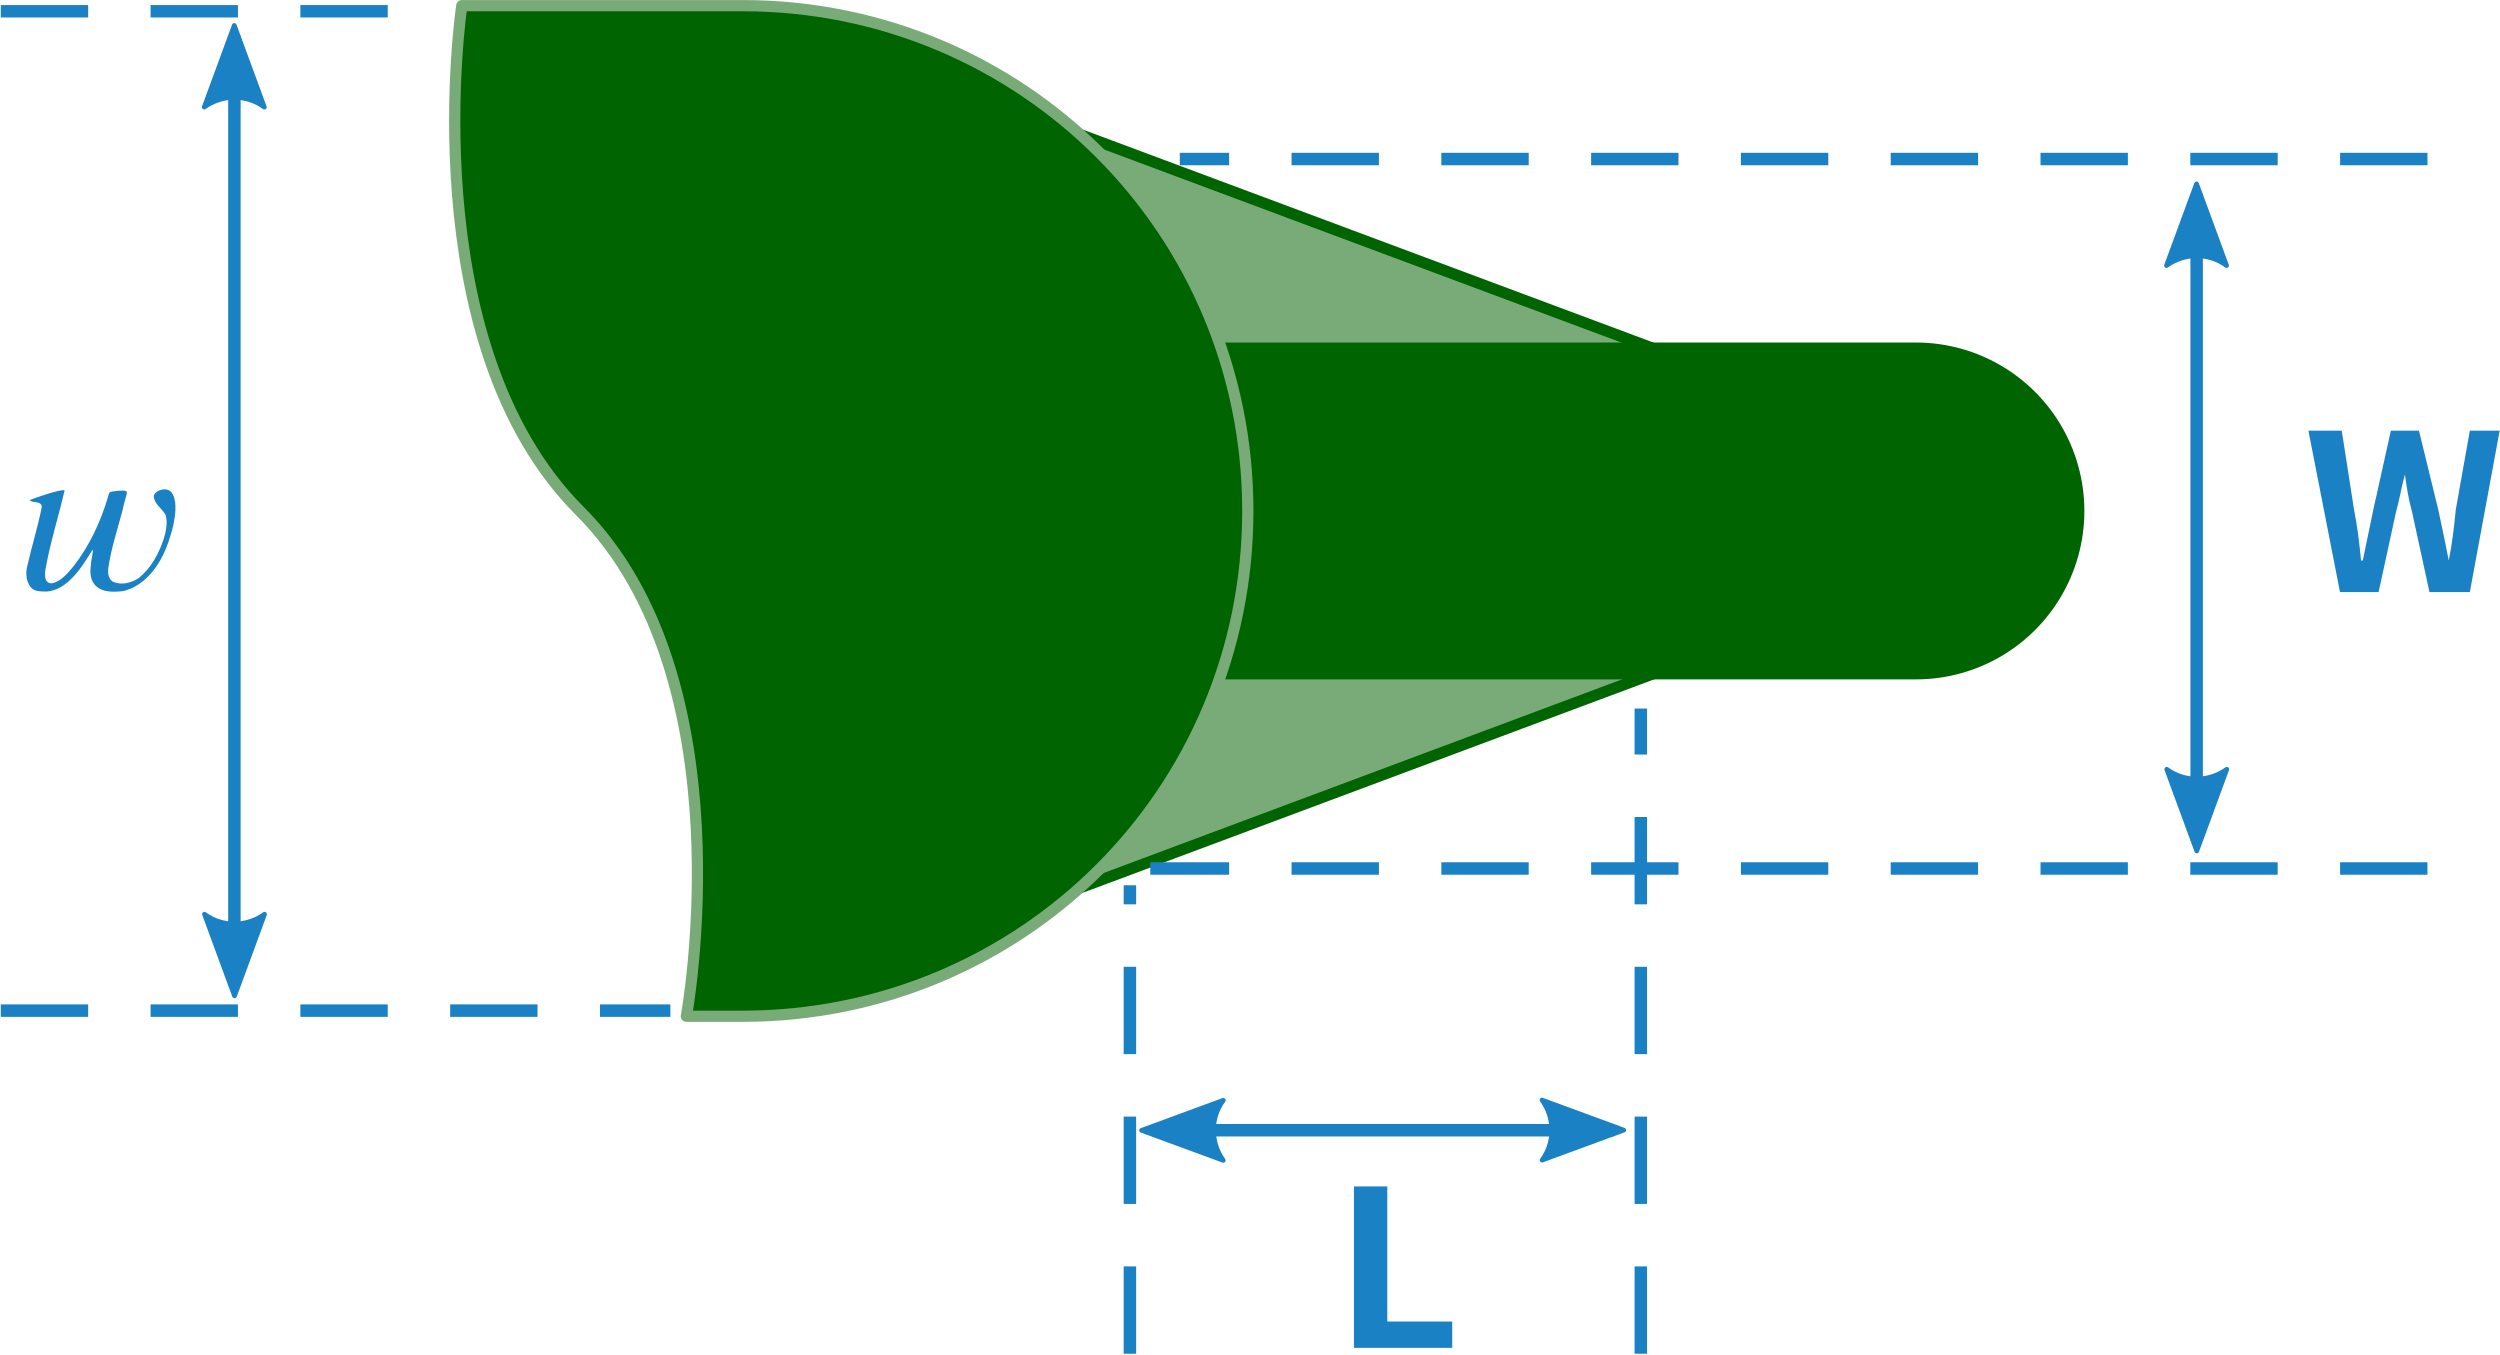
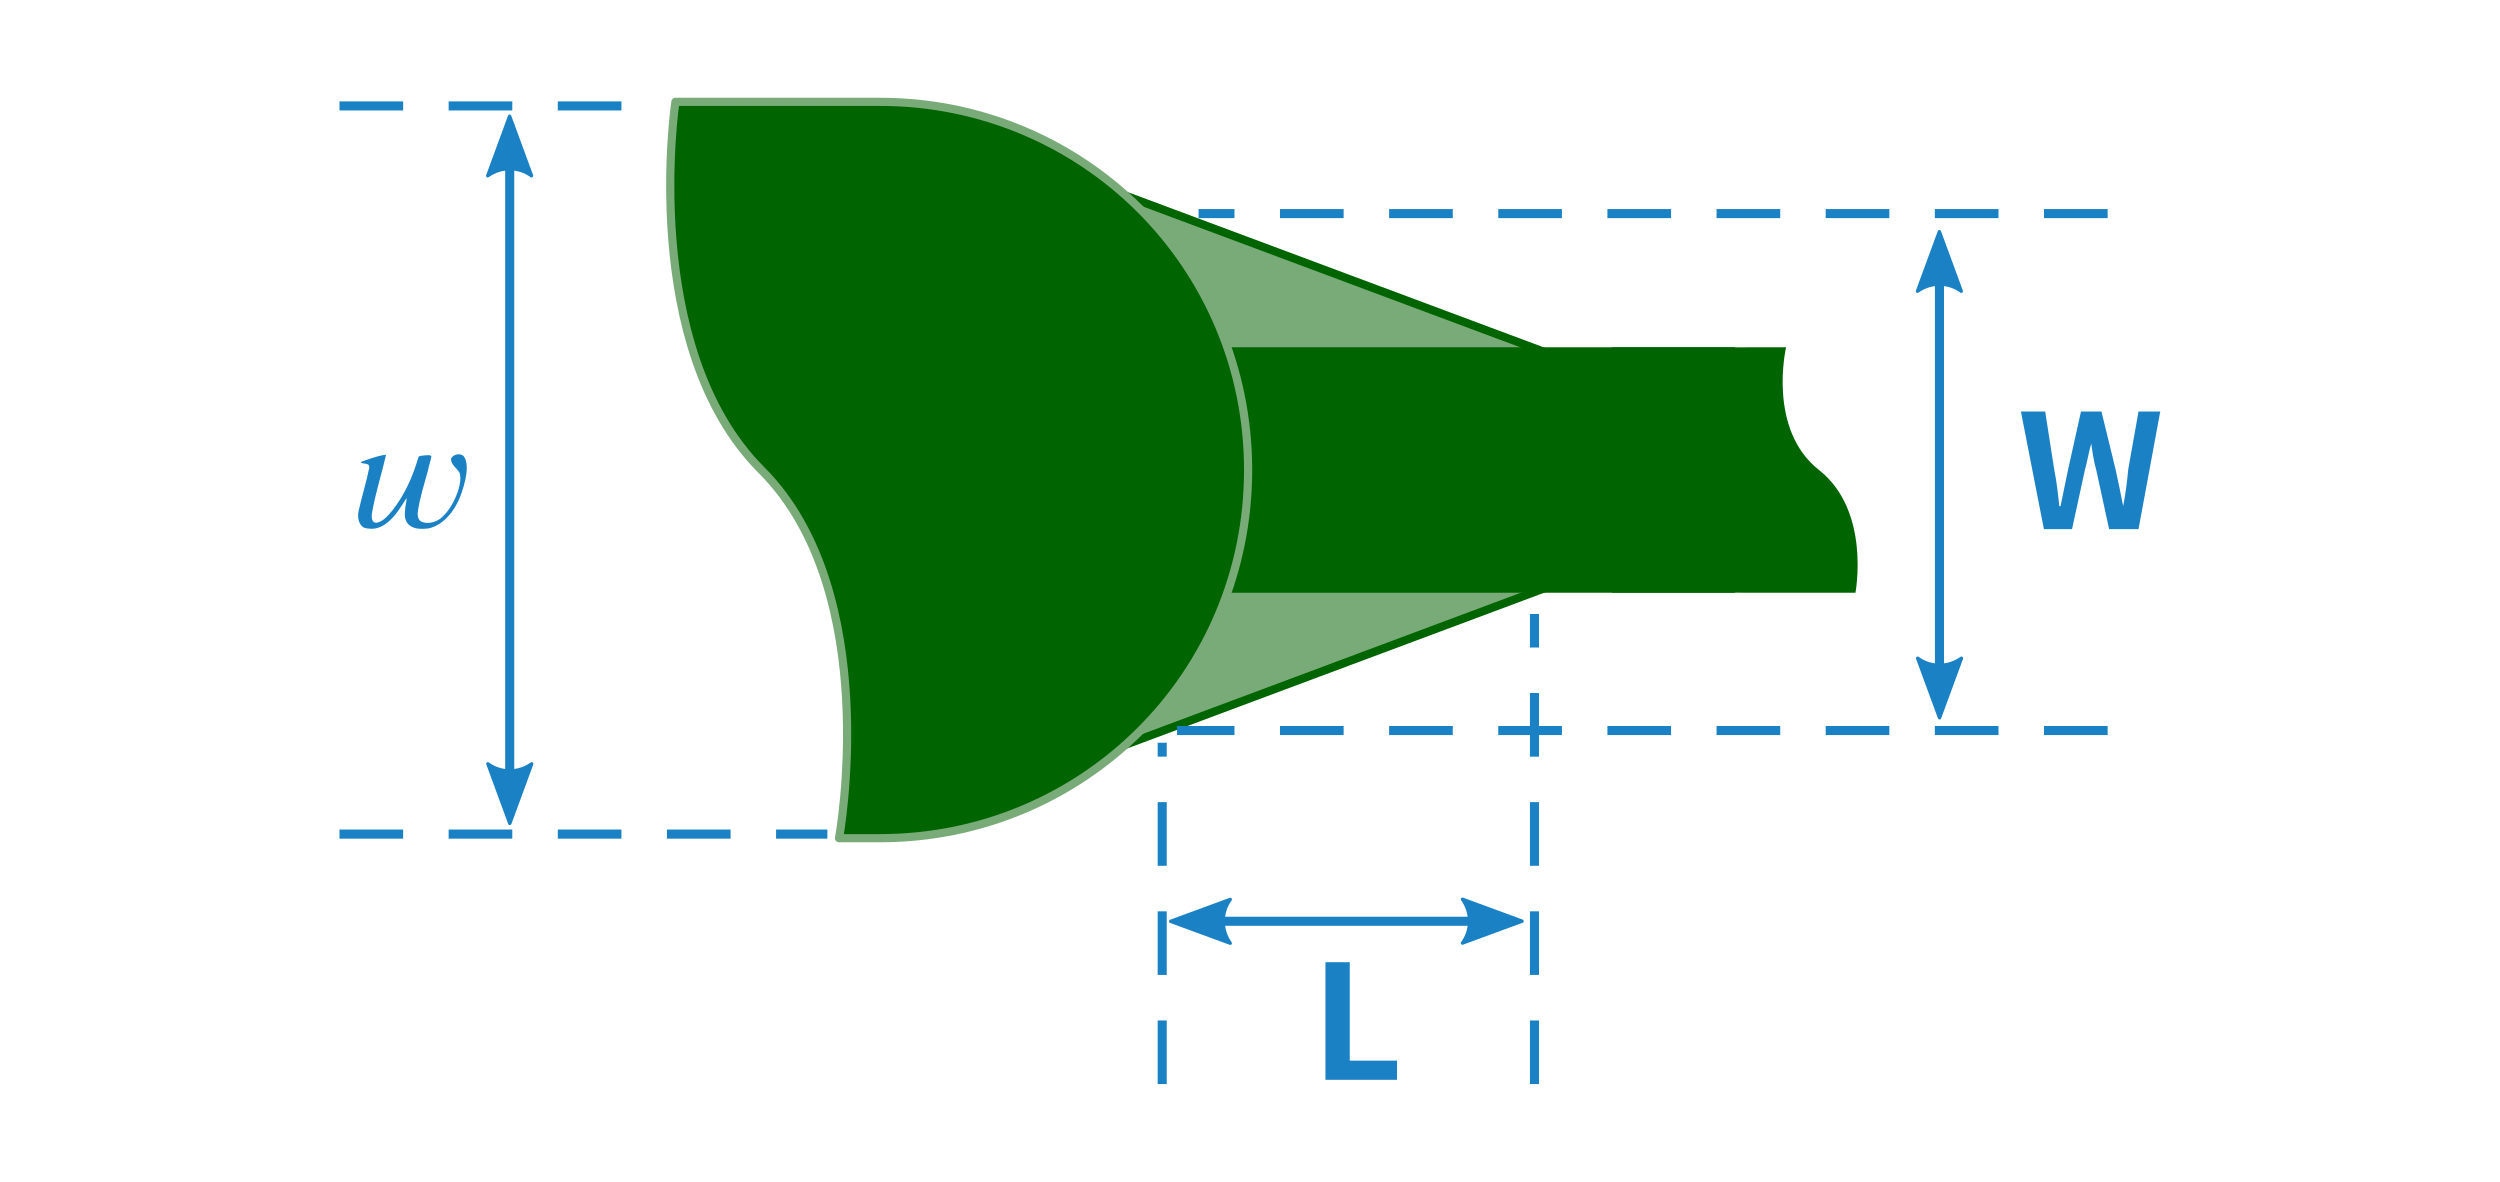
- <svg xmlns="http://www.w3.org/2000/svg" id="Слой_1" data-name="Слой 1" viewBox="0 0 22.264 12.062" version="1.1" width="200.373" height="108.562">
+ <svg xmlns="http://www.w3.org/2000/svg" id="Слой_1" data-name="Слой 1" viewBox="0 0 30.556 14.444" version="1.1" width="275" height="130">
  <defs id="defs159429">
    <marker style="overflow:visible" id="marker2044" refX="0" refY="0" orient="auto">
      <path transform="scale(-0.6)" d="M 8.719,4.034 -2.207,0.016 8.719,-4.002 c -1.745,2.372 -1.735,5.617 -6e-7,8.035 z" style="fill:#1a81c4;fill-opacity:1;fill-rule:evenodd;stroke:#1a81c4;stroke-width:0.625;stroke-linejoin:round;stroke-opacity:1" id="path2042" />
    </marker>
    <marker style="overflow:visible" id="marker2034" refX="0" refY="0" orient="auto">
      <path transform="scale(0.6)" d="M 8.719,4.034 -2.207,0.016 8.719,-4.002 c -1.745,2.372 -1.735,5.617 -6e-7,8.035 z" style="fill:#1a81c4;fill-opacity:1;fill-rule:evenodd;stroke:#1a81c4;stroke-width:0.625;stroke-linejoin:round;stroke-opacity:1" id="path2032" />
    </marker>
    <marker style="overflow:visible" id="marker1869" refX="0" refY="0" orient="auto">
      <path transform="scale(-0.6)" d="M 8.719,4.034 -2.207,0.016 8.719,-4.002 c -1.745,2.372 -1.735,5.617 -6e-7,8.035 z" style="fill:#1a81c4;fill-opacity:1;fill-rule:evenodd;stroke:#1a81c4;stroke-width:0.625;stroke-linejoin:round;stroke-opacity:1" id="path1867" />
    </marker>
    <marker style="overflow:visible" id="marker1859" refX="0" refY="0" orient="auto">
      <path transform="scale(0.6)" d="M 8.719,4.034 -2.207,0.016 8.719,-4.002 c -1.745,2.372 -1.735,5.617 -6e-7,8.035 z" style="fill:#1a81c4;fill-opacity:1;fill-rule:evenodd;stroke:#1a81c4;stroke-width:0.625;stroke-linejoin:round;stroke-opacity:1" id="path1857" />
    </marker>
    <style id="style159427">.cls-1{fill:#1a81c4;}</style>
    <marker style="overflow:visible" id="marker1675" refX="0" refY="0" orient="auto">
      <path transform="scale(0.6)" d="M 8.719,4.034 -2.207,0.016 8.719,-4.002 c -1.745,2.372 -1.735,5.617 -6e-7,8.035 z" style="fill:#1a81c4;fill-opacity:1;fill-rule:evenodd;stroke:#1a81c4;stroke-width:0.625;stroke-linejoin:round;stroke-opacity:1" id="path1673" />
    </marker>
    <marker style="overflow:visible" id="marker2029" refX="0" refY="0" orient="auto">
      <path transform="scale(-0.6)" d="M 8.719,4.034 -2.207,0.016 8.719,-4.002 c -1.745,2.372 -1.735,5.617 -6e-7,8.035 z" style="fill:#1a81c4;fill-opacity:1;fill-rule:evenodd;stroke:#1a81c4;stroke-width:0.625;stroke-linejoin:round;stroke-opacity:1" id="path2027" />
    </marker>
    <marker style="overflow:visible" id="marker2034-9" refX="0" refY="0" orient="auto">
      <path transform="scale(0.6)" d="M 8.719,4.034 -2.207,0.016 8.719,-4.002 c -1.745,2.372 -1.735,5.617 -6e-7,8.035 z" style="fill:#1a81c4;fill-opacity:1;fill-rule:evenodd;stroke:#1a81c4;stroke-width:0.625;stroke-linejoin:round;stroke-opacity:1" id="path2032-1" />
    </marker>
    <marker style="overflow:visible" id="marker2044-2" refX="0" refY="0" orient="auto">
      <path transform="scale(-0.6)" d="M 8.719,4.034 -2.207,0.016 8.719,-4.002 c -1.745,2.372 -1.735,5.617 -6e-7,8.035 z" style="fill:#1a81c4;fill-opacity:1;fill-rule:evenodd;stroke:#1a81c4;stroke-width:0.625;stroke-linejoin:round;stroke-opacity:1" id="path2042-7" />
    </marker>
+     <marker markerWidth="25" markerHeight="25" refX="12.5" refY="12.5" orient="auto" id="marker53568">
+       <path style="fill:#006400;fill-opacity:1;stroke:none;stroke-width:0.1;stroke-linecap:square;stroke-linejoin:round;stroke-miterlimit:4;stroke-dasharray:none;stroke-opacity:1;paint-order:fill markers stroke" d="m 0.223,0 c 0,0 -1.587,8.333 3.713,12.5 C 9.236,16.667 7.29,25 7.29,25 h 1.767 C 16.957,25 25,24.995 25,24.995 V 0.01 Z" id="path49179" />
+     </marker>
+     <marker markerWidth="1" markerHeight="1" refX="12.5" refY="12.5" orient="auto" id="marker53625" viewBox="0 0 25 25" preserveAspectRatio="xMidYMid">
+       <path style="fill:#006400;fill-opacity:1;stroke:none;stroke-width:0.1;stroke-linecap:square;stroke-linejoin:round;stroke-miterlimit:4;stroke-dasharray:none;stroke-opacity:1;paint-order:fill markers stroke" d="m 24.777,25 c 0,0 1.587,-8.333 -3.713,-12.5 C 15.764,8.333 17.71,0 17.71,0 H 15.943 C 8.043,0 0,0.005 0,0.005 V 24.99 Z" id="path49179-6" />
+     </marker>
  </defs>
  <text xml:space="preserve" style="font-style:normal;font-weight:normal;font-size:40px;line-height:1.25;font-family:sans-serif;letter-spacing:0px;word-spacing:0px;fill:#000000;fill-opacity:1;stroke:none" x="0.113" y="6.05" id="text1327">
    <tspan id="tspan1325" x="0.113" y="6.05" />
  </text>
  <g id="g2158" transform="translate(-0.8875,-6.95)">
-     <path id="path1037" style="fill:#79ab79;fill-opacity:1;stroke:#006400;stroke-width:0.1;stroke-linecap:square;stroke-linejoin:round;stroke-miterlimit:4;stroke-dasharray:none;stroke-dashoffset:0;stroke-opacity:1;paint-order:fill markers stroke" d="m 10.45,8.127 v 6.75 l 6.492,-2.425 v -1.902 z" />
-     <path style="fill:none;fill-opacity:1;stroke:#006400;stroke-width:3;stroke-linecap:round;stroke-linejoin:round;stroke-miterlimit:4;stroke-dasharray:none;stroke-opacity:1;paint-order:fill markers stroke" d="m 10,11.5 h 7.95" id="path1389" />
-     <path style="fill:none;fill-opacity:1;stroke:#1a81c4;stroke-width:0.111;stroke-linecap:square;stroke-linejoin:round;stroke-miterlimit:4;stroke-dasharray:none;stroke-dashoffset:0;marker-start:url(#marker1675);marker-end:url(#marker2029);paint-order:fill markers stroke" d="M 2.975,7.323 V 15.672" id="path1043" />
-     <path style="fill:none;fill-opacity:1;stroke:#1a81c4;stroke-width:0.111;stroke-linecap:square;stroke-linejoin:round;stroke-miterlimit:4;stroke-dasharray:0.667,0.667;stroke-dashoffset:0;paint-order:fill markers stroke" d="M 0.95,7.05 H 4.45" id="path1878" />
-     <text xml:space="preserve" style="font-style:normal;font-variant:normal;font-weight:normal;font-stretch:normal;font-size:1.942px;line-height:1.25;font-family:'Noto Sans Mono CJK SC';-inkscape-font-specification:'Noto Sans Mono CJK SC';letter-spacing:0px;word-spacing:0px;fill:#1a81c4;fill-opacity:1;stroke:none;stroke-width:0.121" x="12.773" y="18.954" id="text3524">
-       <tspan id="tspan3522" x="12.773" y="18.954" style="font-style:normal;font-variant:normal;font-weight:bold;font-stretch:normal;font-size:1.942px;font-family:'Noto Sans CJK SC';-inkscape-font-specification:'Noto Sans CJK SC Bold';font-variant-ligatures:normal;font-variant-caps:normal;font-variant-numeric:normal;font-variant-east-asian:normal;fill:#1a81c4;fill-opacity:1;stroke-width:0.121">L</tspan>
-     </text>
-     <text xml:space="preserve" style="font-style:normal;font-variant:normal;font-weight:normal;font-stretch:normal;font-size:1.942px;line-height:1.25;font-family:'Noto Sans Mono CJK SC';-inkscape-font-specification:'Noto Sans Mono CJK SC';letter-spacing:0px;word-spacing:0px;fill:#1a81c4;fill-opacity:1;stroke:none;stroke-width:0.121" x="21.413" y="12.22" id="text3600">
-       <tspan id="tspan3598" x="21.413" y="12.22" style="font-style:normal;font-variant:normal;font-weight:bold;font-stretch:normal;font-size:1.942px;font-family:'Noto Sans CJK SC';-inkscape-font-specification:'Noto Sans CJK SC Bold';font-variant-ligatures:normal;font-variant-caps:normal;font-variant-numeric:normal;font-variant-east-asian:normal;fill:#1a81c4;fill-opacity:1;stroke-width:0.121">W</tspan>
-     </text>
-     <path style="fill:none;fill-opacity:1;stroke:#1a81c4;stroke-width:0.111;stroke-linecap:square;stroke-linejoin:round;stroke-miterlimit:4;stroke-dasharray:0.667,0.667;stroke-dashoffset:0;paint-order:fill markers stroke" d="M 0.95,15.95 H 6.802" id="path1585" />
-     <path style="fill:none;fill-opacity:1;stroke:#1a81c4;stroke-width:0.111;stroke-linecap:square;stroke-linejoin:round;stroke-miterlimit:4;stroke-dasharray:none;stroke-dashoffset:0;marker-start:url(#marker1859);marker-end:url(#marker1869);paint-order:fill markers stroke" d="M 15.201,17.015 H 11.201" id="path1851" />
-     <path style="fill:none;fill-opacity:1;stroke:#1a81c4;stroke-width:0.111;stroke-linecap:square;stroke-linejoin:round;stroke-miterlimit:4;stroke-dasharray:0.667,0.667;stroke-dashoffset:0;paint-order:fill markers stroke" d="M 15.5,18.95 V 13.315" id="path1853" />
-     <path style="fill:none;fill-opacity:1;stroke:#1a81c4;stroke-width:0.111;stroke-linecap:square;stroke-linejoin:round;stroke-miterlimit:4;stroke-dasharray:0.667,0.667;stroke-dashoffset:0;paint-order:fill markers stroke" d="M 10.95,18.95 V 14.889" id="path1855" />
-     <path style="fill:none;fill-opacity:1;stroke:#1a81c4;stroke-width:0.111;stroke-linecap:square;stroke-linejoin:round;stroke-miterlimit:4;stroke-dasharray:none;stroke-dashoffset:0;marker-start:url(#marker2034);marker-end:url(#marker2044);paint-order:fill markers stroke" d="m 20.45,8.734 v 5.647" id="path2025" />
-     <path style="fill:none;fill-opacity:1;stroke:#1a81c4;stroke-width:0.111;stroke-linecap:square;stroke-linejoin:round;stroke-miterlimit:4;stroke-dasharray:0.667,0.667;stroke-dashoffset:0;paint-order:fill markers stroke" d="m 22.45,8.366 h -11" id="path2028" />
-     <path style="fill:none;fill-opacity:1;stroke:#1a81c4;stroke-width:0.111;stroke-linecap:square;stroke-linejoin:round;stroke-miterlimit:4;stroke-dasharray:0.667,0.667;stroke-dashoffset:0;paint-order:fill markers stroke" d="M 22.45,14.684 H 11.187" id="path2136" />
-     <path id="path1395" style="fill:#1a81c4;fill-opacity:1;stroke-width:0.012" d="m 1.186,12.201 c -0.066,-0.047 -0.075,-0.143 -0.054,-0.216 0.038,-0.172 0.092,-0.339 0.126,-0.512 0.01,-0.072 -0.089,-0.036 -0.104,-0.071 0.055,-0.022 0.272,-0.097 0.309,-0.086 -0.053,0.231 -0.126,0.457 -0.168,0.691 -0.01,0.049 -0.019,0.143 0.057,0.137 0.082,-0.018 0.137,-0.089 0.189,-0.15 0.146,-0.186 0.246,-0.405 0.312,-0.631 0.006,-0.019 0.006,-0.032 0.034,-0.036 0.082,-0.012 0.128,-0.012 0.13,0.006 0.002,0.018 -0.03,0.112 -0.04,0.168 -0.044,0.166 -0.099,0.33 -0.124,0.501 -0.008,0.05 -0.002,0.115 0.054,0.134 0.072,0.025 0.156,0.003 0.218,-0.04 0.109,-0.088 0.177,-0.217 0.221,-0.348 0.02,-0.067 0.036,-0.142 0.017,-0.211 -0.031,-0.06 -0.106,-0.099 -0.106,-0.173 0.02,-0.055 0.113,-0.077 0.155,-0.033 0.099,0.119 -0.02,0.457 -0.072,0.561 -0.072,0.146 -0.192,0.284 -0.357,0.322 -0.084,0.009 -0.187,0.014 -0.249,-0.054 -0.044,-0.048 -0.046,-0.116 -0.037,-0.177 -7.324e-4,-0.043 0.024,-0.114 0.015,-0.138 -0.06,0.095 -0.118,0.195 -0.203,0.272 -0.065,0.062 -0.151,0.109 -0.243,0.1 -0.027,-0.001 -0.055,-0.004 -0.079,-0.016 z" />
-     <path id="rect1543" style="fill:#006400;fill-opacity:1;stroke:#79ab79;stroke-width:0.1;stroke-linecap:square;stroke-linejoin:round;stroke-miterlimit:4;stroke-dasharray:none;stroke-opacity:1;paint-order:fill markers stroke" d="m 5,7 c 0,0 -0.449,3 1.051,4.5 1.5,1.5 0.949,4.5 0.949,4.5 h 0.5 C 9.993,16 12,13.993 12,11.5 12,9.007 9.993,7 7.5,7 Z" />
+     <g id="g2316" transform="translate(4.14245,1.194444)">
+       <path id="path1037" style="fill:#79ab79;fill-opacity:1;stroke:#006400;stroke-width:0.1;stroke-linecap:square;stroke-linejoin:round;stroke-miterlimit:4;stroke-dasharray:none;stroke-dashoffset:0;stroke-opacity:1;paint-order:fill markers stroke" d="m 10.45,8.127 v 6.75 l 6.492,-2.425 v -1.902 z" />
+       <path style="fill:none;fill-opacity:1;stroke:#006400;stroke-width:3;stroke-linecap:butt;stroke-linejoin:round;stroke-miterlimit:4;stroke-dasharray:none;stroke-opacity:1;marker-end:url(#marker53625);paint-order:fill markers stroke" d="m 10,11.5 h 7.95" id="path1389" />
+       <path style="fill:none;fill-opacity:1;stroke:#1a81c4;stroke-width:0.111;stroke-linecap:square;stroke-linejoin:round;stroke-miterlimit:4;stroke-dasharray:none;stroke-dashoffset:0;marker-start:url(#marker1675);marker-end:url(#marker2029);paint-order:fill markers stroke" d="M 2.975,7.323 V 15.672" id="path1043" />
+       <path style="fill:none;fill-opacity:1;stroke:#1a81c4;stroke-width:0.111;stroke-linecap:square;stroke-linejoin:round;stroke-miterlimit:4;stroke-dasharray:0.667, 0.667;stroke-dashoffset:0;paint-order:fill markers stroke" d="M 0.95,7.05 H 4.45" id="path1878" />
+       <text xml:space="preserve" style="font-style:normal;font-variant:normal;font-weight:normal;font-stretch:normal;font-size:1.942px;line-height:1.25;font-family:'Noto Sans Mono CJK SC';-inkscape-font-specification:'Noto Sans Mono CJK SC';letter-spacing:0px;word-spacing:0px;fill:#1a81c4;fill-opacity:1;stroke:none;stroke-width:0.121" x="12.773" y="18.954" id="text3524">
+         <tspan id="tspan3522" x="12.773" y="18.954" style="font-style:normal;font-variant:normal;font-weight:bold;font-stretch:normal;font-size:1.942px;font-family:'Noto Sans CJK SC';-inkscape-font-specification:'Noto Sans CJK SC Bold';font-variant-ligatures:normal;font-variant-caps:normal;font-variant-numeric:normal;font-variant-east-asian:normal;fill:#1a81c4;fill-opacity:1;stroke-width:0.121">L</tspan>
+       </text>
+       <text xml:space="preserve" style="font-style:normal;font-variant:normal;font-weight:normal;font-stretch:normal;font-size:1.942px;line-height:1.25;font-family:'Noto Sans Mono CJK SC';-inkscape-font-specification:'Noto Sans Mono CJK SC';letter-spacing:0px;word-spacing:0px;fill:#1a81c4;fill-opacity:1;stroke:none;stroke-width:0.121" x="21.413" y="12.22" id="text3600">
+         <tspan id="tspan3598" x="21.413" y="12.22" style="font-style:normal;font-variant:normal;font-weight:bold;font-stretch:normal;font-size:1.942px;font-family:'Noto Sans CJK SC';-inkscape-font-specification:'Noto Sans CJK SC Bold';font-variant-ligatures:normal;font-variant-caps:normal;font-variant-numeric:normal;font-variant-east-asian:normal;fill:#1a81c4;fill-opacity:1;stroke-width:0.121">W</tspan>
+       </text>
+       <path style="fill:none;fill-opacity:1;stroke:#1a81c4;stroke-width:0.111;stroke-linecap:square;stroke-linejoin:round;stroke-miterlimit:4;stroke-dasharray:0.667, 0.667;stroke-dashoffset:0;paint-order:fill markers stroke" d="M 0.95,15.95 H 6.802" id="path1585" />
+       <path style="fill:none;fill-opacity:1;stroke:#1a81c4;stroke-width:0.111;stroke-linecap:square;stroke-linejoin:round;stroke-miterlimit:4;stroke-dasharray:none;stroke-dashoffset:0;marker-start:url(#marker1859);marker-end:url(#marker1869);paint-order:fill markers stroke" d="M 15.201,17.015 H 11.201" id="path1851" />
+       <path style="fill:none;fill-opacity:1;stroke:#1a81c4;stroke-width:0.111;stroke-linecap:square;stroke-linejoin:round;stroke-miterlimit:4;stroke-dasharray:0.667, 0.667;stroke-dashoffset:0;paint-order:fill markers stroke" d="M 15.5,18.95 V 13.315" id="path1853" />
+       <path style="fill:none;fill-opacity:1;stroke:#1a81c4;stroke-width:0.111;stroke-linecap:square;stroke-linejoin:round;stroke-miterlimit:4;stroke-dasharray:0.667, 0.667;stroke-dashoffset:0;paint-order:fill markers stroke" d="M 10.95,18.95 V 14.889" id="path1855" />
+       <path style="fill:none;fill-opacity:1;stroke:#1a81c4;stroke-width:0.111;stroke-linecap:square;stroke-linejoin:round;stroke-miterlimit:4;stroke-dasharray:none;stroke-dashoffset:0;marker-start:url(#marker2034);marker-end:url(#marker2044);paint-order:fill markers stroke" d="m 20.45,8.734 v 5.647" id="path2025" />
+       <path style="fill:none;fill-opacity:1;stroke:#1a81c4;stroke-width:0.111;stroke-linecap:square;stroke-linejoin:round;stroke-miterlimit:4;stroke-dasharray:0.667, 0.667;stroke-dashoffset:0;paint-order:fill markers stroke" d="m 22.45,8.366 h -11" id="path2028" />
+       <path style="fill:none;fill-opacity:1;stroke:#1a81c4;stroke-width:0.111;stroke-linecap:square;stroke-linejoin:round;stroke-miterlimit:4;stroke-dasharray:0.667, 0.667;stroke-dashoffset:0;paint-order:fill markers stroke" d="M 22.45,14.684 H 11.187" id="path2136" />
+       <path id="path1395" style="fill:#1a81c4;fill-opacity:1;stroke-width:0.012" d="m 1.186,12.201 c -0.066,-0.047 -0.075,-0.143 -0.054,-0.216 0.038,-0.172 0.092,-0.339 0.126,-0.512 0.01,-0.072 -0.089,-0.036 -0.104,-0.071 0.055,-0.022 0.272,-0.097 0.309,-0.086 -0.053,0.231 -0.126,0.457 -0.168,0.691 -0.01,0.049 -0.019,0.143 0.057,0.137 0.082,-0.018 0.137,-0.089 0.189,-0.15 0.146,-0.186 0.246,-0.405 0.312,-0.631 0.006,-0.019 0.006,-0.032 0.034,-0.036 0.082,-0.012 0.128,-0.012 0.13,0.006 0.002,0.018 -0.03,0.112 -0.04,0.168 -0.044,0.166 -0.099,0.33 -0.124,0.501 -0.008,0.05 -0.002,0.115 0.054,0.134 0.072,0.025 0.156,0.003 0.218,-0.04 0.109,-0.088 0.177,-0.217 0.221,-0.348 0.02,-0.067 0.036,-0.142 0.017,-0.211 -0.031,-0.06 -0.106,-0.099 -0.106,-0.173 0.02,-0.055 0.113,-0.077 0.155,-0.033 0.099,0.119 -0.02,0.457 -0.072,0.561 -0.072,0.146 -0.192,0.284 -0.357,0.322 -0.084,0.009 -0.187,0.014 -0.249,-0.054 -0.044,-0.048 -0.046,-0.116 -0.037,-0.177 -7.324e-4,-0.043 0.024,-0.114 0.015,-0.138 -0.06,0.095 -0.118,0.195 -0.203,0.272 -0.065,0.062 -0.151,0.109 -0.243,0.1 -0.027,-0.001 -0.055,-0.004 -0.079,-0.016 z" />
+       <path style="fill:#006400;fill-opacity:1;stroke:#79ab79;stroke-width:0.1;stroke-linecap:square;stroke-linejoin:round;stroke-miterlimit:4;stroke-dasharray:none;stroke-opacity:1;paint-order:fill markers stroke" d="m 5,7 c 0,0 -0.449,3 1.051,4.5 1.5,1.5 0.949,4.5 0.949,4.5 h 0.5 C 9.993,16 12,13.993 12,11.5 12,9.007 9.993,7 7.5,7 Z" id="rect1543" />
+     </g>
  </g>
</svg>
